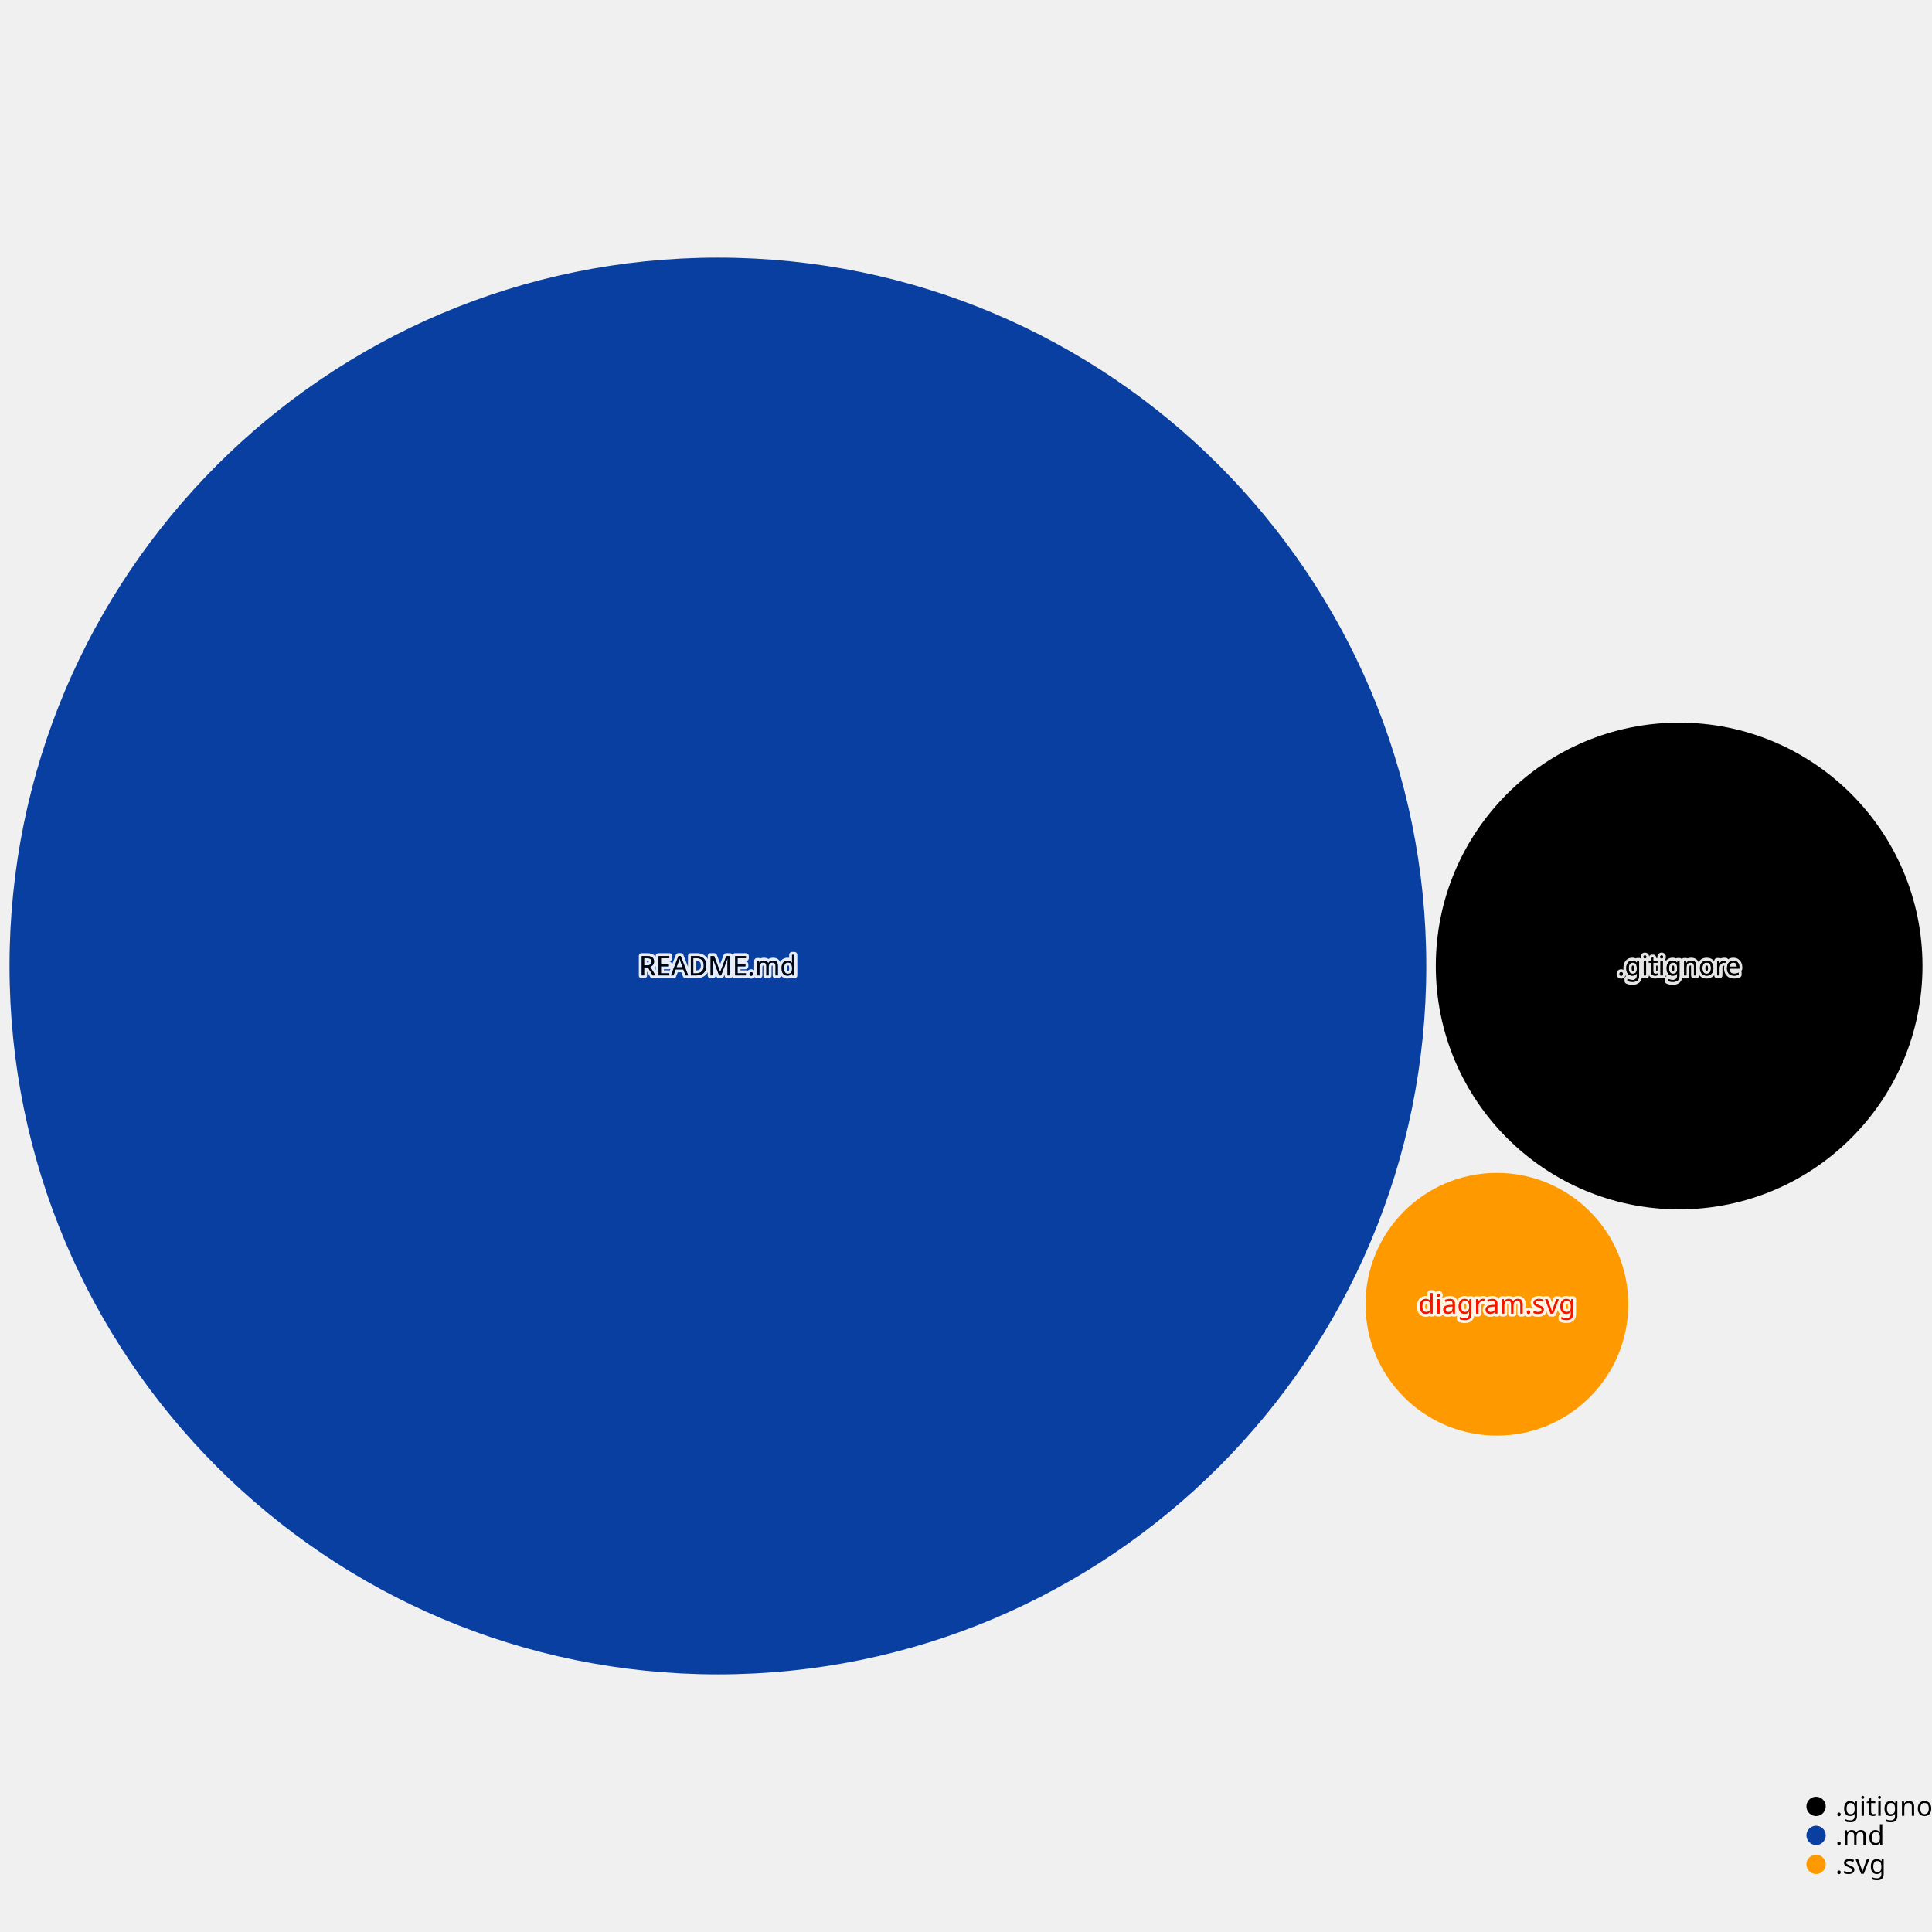
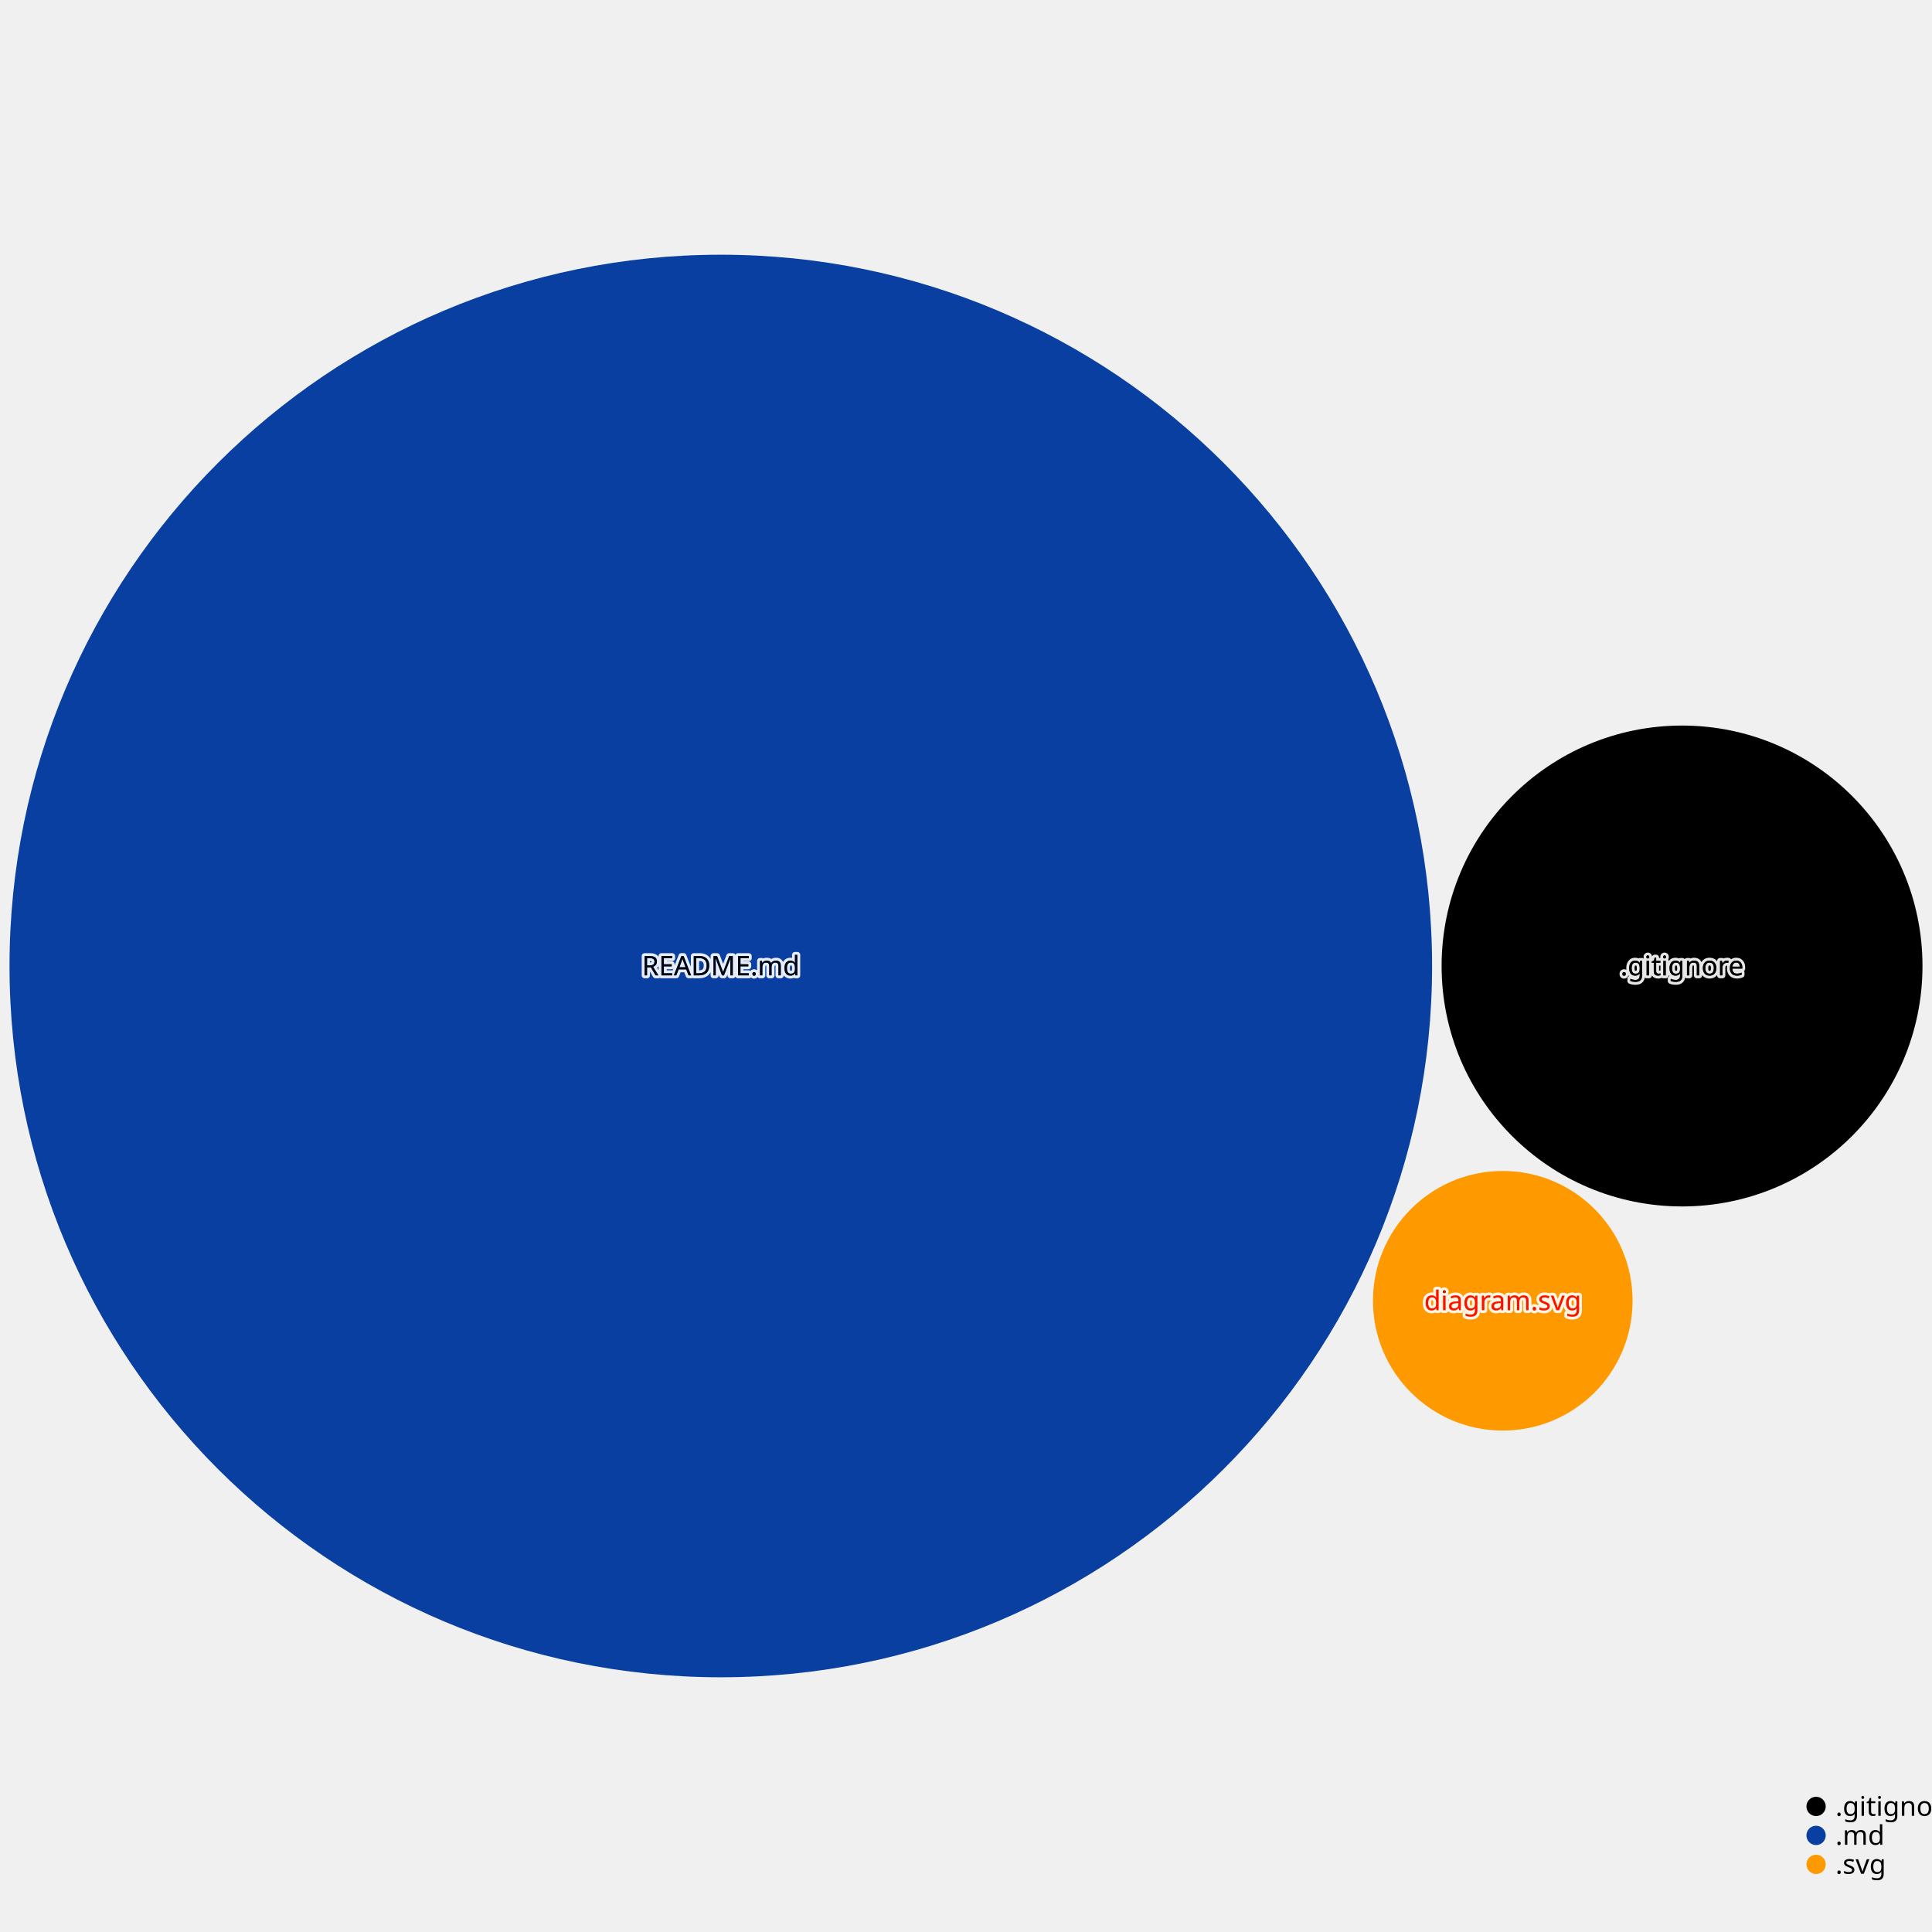
<svg xmlns="http://www.w3.org/2000/svg" width="1000" height="1000" style="background:white;font-family:sans-serif;overflow:visible">
  <defs>
    <filter id="glow" x="-50%" y="-50%" width="200%" height="200%">
      <feGaussianBlur stdDeviation="4" result="coloredBlur" />
      <feMerge>
        <feMergeNode in="coloredBlur" />
        <feMergeNode in="SourceGraphic" />
      </feMerge>
    </filter>
  </defs>
-   <g style="fill:#083fa1;transition:transform 0s ease-out, fill 0.1s ease-out" transform="translate(371.5838, 500)">
-     <circle style="transition:all 0.5s ease-out" r="366.658" stroke-width="0" stroke="#374151" />
+   <g style="fill:#083fa1;transition:transform 0s ease-out, fill 0.1s ease-out" transform="translate(373.0863, 500)">
+     <circle style="transition:all 0.5s ease-out" r="368.16" stroke-width="0" stroke="#374151" />
  </g>
-   <g style="fill:#000000;transition:transform 0s ease-out, fill 0.1s ease-out" transform="translate(869.1207, 500)">
-     <circle style="transition:all 0.5s ease-out" r="125.953" stroke-width="0" stroke="#374151" />
+   <g style="fill:#000000;transition:transform 0s ease-out, fill 0.1s ease-out" transform="translate(870.6232, 500)">
+     <circle style="transition:all 0.5s ease-out" r="124.451" stroke-width="0" stroke="#374151" />
  </g>
-   <g style="fill:#ff9900;transition:transform 0s ease-out, fill 0.1s ease-out" transform="translate(774.7914, 675.0796)">
-     <circle style="transition:all 0.5s ease-out" r="67.995" stroke-width="0" stroke="#374151" />
+   <g style="fill:#ff9900;transition:transform 0s ease-out, fill 0.1s ease-out" transform="translate(777.8246, 673.2756)">
+     <circle style="transition:all 0.5s ease-out" r="67.184" stroke-width="0" stroke="#374151" />
  </g>
-   <g style="fill:#083fa1;transition:transform 0s ease-out" transform="translate(371.5838, 500)">
+   <g style="fill:#083fa1;transition:transform 0s ease-out" transform="translate(373.0863, 500)">
    <text style="pointer-events:none;opacity:0.9;font-size:14px;font-weight:500;transition:all 0.5s ease-out" fill="#4B5563" text-anchor="middle" dominant-baseline="middle" stroke="white" stroke-width="3" stroke-linejoin="round">README.md</text>
    <text style="pointer-events:none;opacity:1;font-size:14px;font-weight:500;transition:all 0.5s ease-out" text-anchor="middle" dominant-baseline="middle">README.md</text>
    <text style="pointer-events:none;opacity:0.9;font-size:14px;font-weight:500;mix-blend-mode:color-burn;transition:all 0.5s ease-out" fill="#110101" text-anchor="middle" dominant-baseline="middle">README.md</text>
  </g>
-   <g style="fill:#000000;transition:transform 0s ease-out" transform="translate(869.1207, 500)">
+   <g style="fill:#000000;transition:transform 0s ease-out" transform="translate(870.6232, 500)">
    <text style="pointer-events:none;opacity:0.9;font-size:14px;font-weight:500;transition:all 0.5s ease-out" fill="#4B5563" text-anchor="middle" dominant-baseline="middle" stroke="white" stroke-width="3" stroke-linejoin="round">.gitignore</text>
    <text style="pointer-events:none;opacity:1;font-size:14px;font-weight:500;transition:all 0.5s ease-out" text-anchor="middle" dominant-baseline="middle">.gitignore</text>
    <text style="pointer-events:none;opacity:0.9;font-size:14px;font-weight:500;mix-blend-mode:color-burn;transition:all 0.5s ease-out" fill="#110101" text-anchor="middle" dominant-baseline="middle">.gitignore</text>
  </g>
-   <g style="fill:#ff9900;transition:transform 0s ease-out" transform="translate(774.7914, 675.0796)">
+   <g style="fill:#ff9900;transition:transform 0s ease-out" transform="translate(777.8246, 673.2756)">
    <text style="pointer-events:none;opacity:0.9;font-size:14px;font-weight:500;transition:all 0.5s ease-out" fill="#4B5563" text-anchor="middle" dominant-baseline="middle" stroke="white" stroke-width="3" stroke-linejoin="round">diagram.svg</text>
    <text style="pointer-events:none;opacity:1;font-size:14px;font-weight:500;transition:all 0.5s ease-out" text-anchor="middle" dominant-baseline="middle">diagram.svg</text>
    <text style="pointer-events:none;opacity:0.9;font-size:14px;font-weight:500;mix-blend-mode:color-burn;transition:all 0.5s ease-out" fill="#110101" text-anchor="middle" dominant-baseline="middle">diagram.svg</text>
  </g>
  <g transform="translate(940, 935)">
    <g transform="translate(0, 0)">
      <circle r="5" fill="#000000" />
      <text x="10" style="font-size:14px;font-weight:300" dominant-baseline="middle">.gitignore</text>
    </g>
    <g transform="translate(0, 15)">
      <circle r="5" fill="#083fa1" />
      <text x="10" style="font-size:14px;font-weight:300" dominant-baseline="middle">.md</text>
    </g>
    <g transform="translate(0, 30)">
      <circle r="5" fill="#ff9900" />
      <text x="10" style="font-size:14px;font-weight:300" dominant-baseline="middle">.svg</text>
    </g>
    <g fill="#9CA3AF" style="font-weight:300;font-style:italic;font-size:12px">each dot sized by file size</g>
  </g>
</svg>
